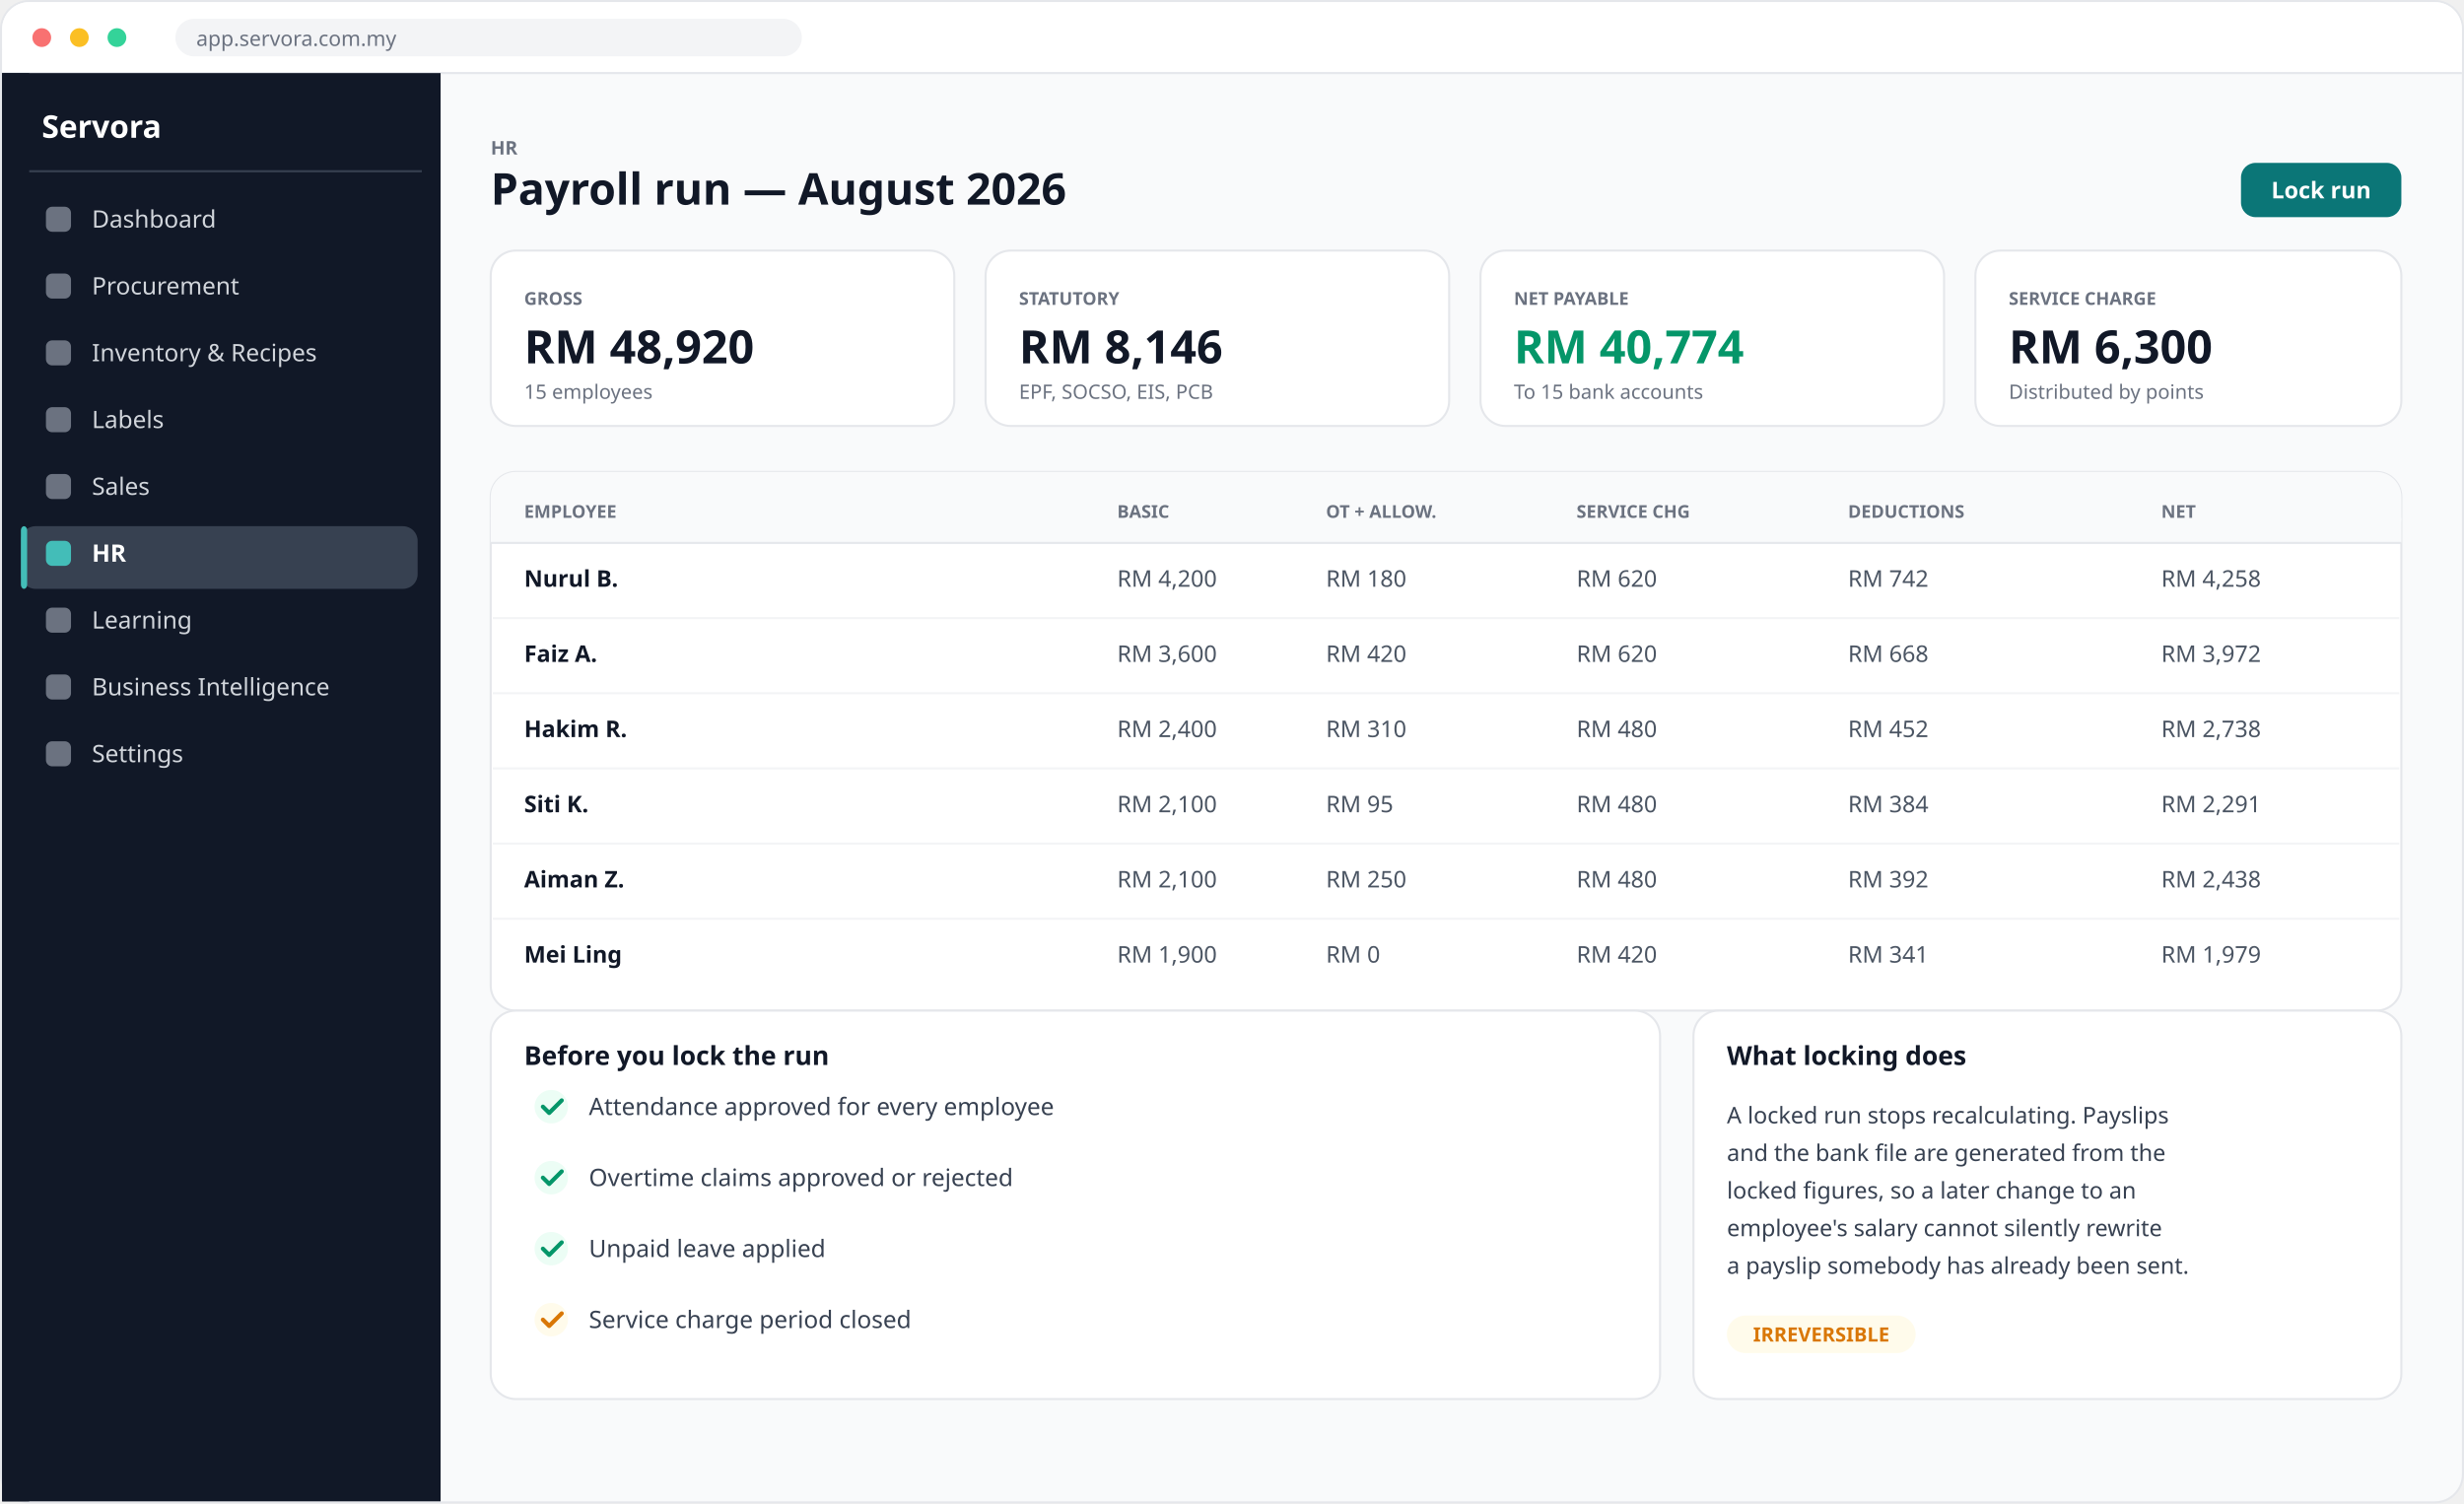
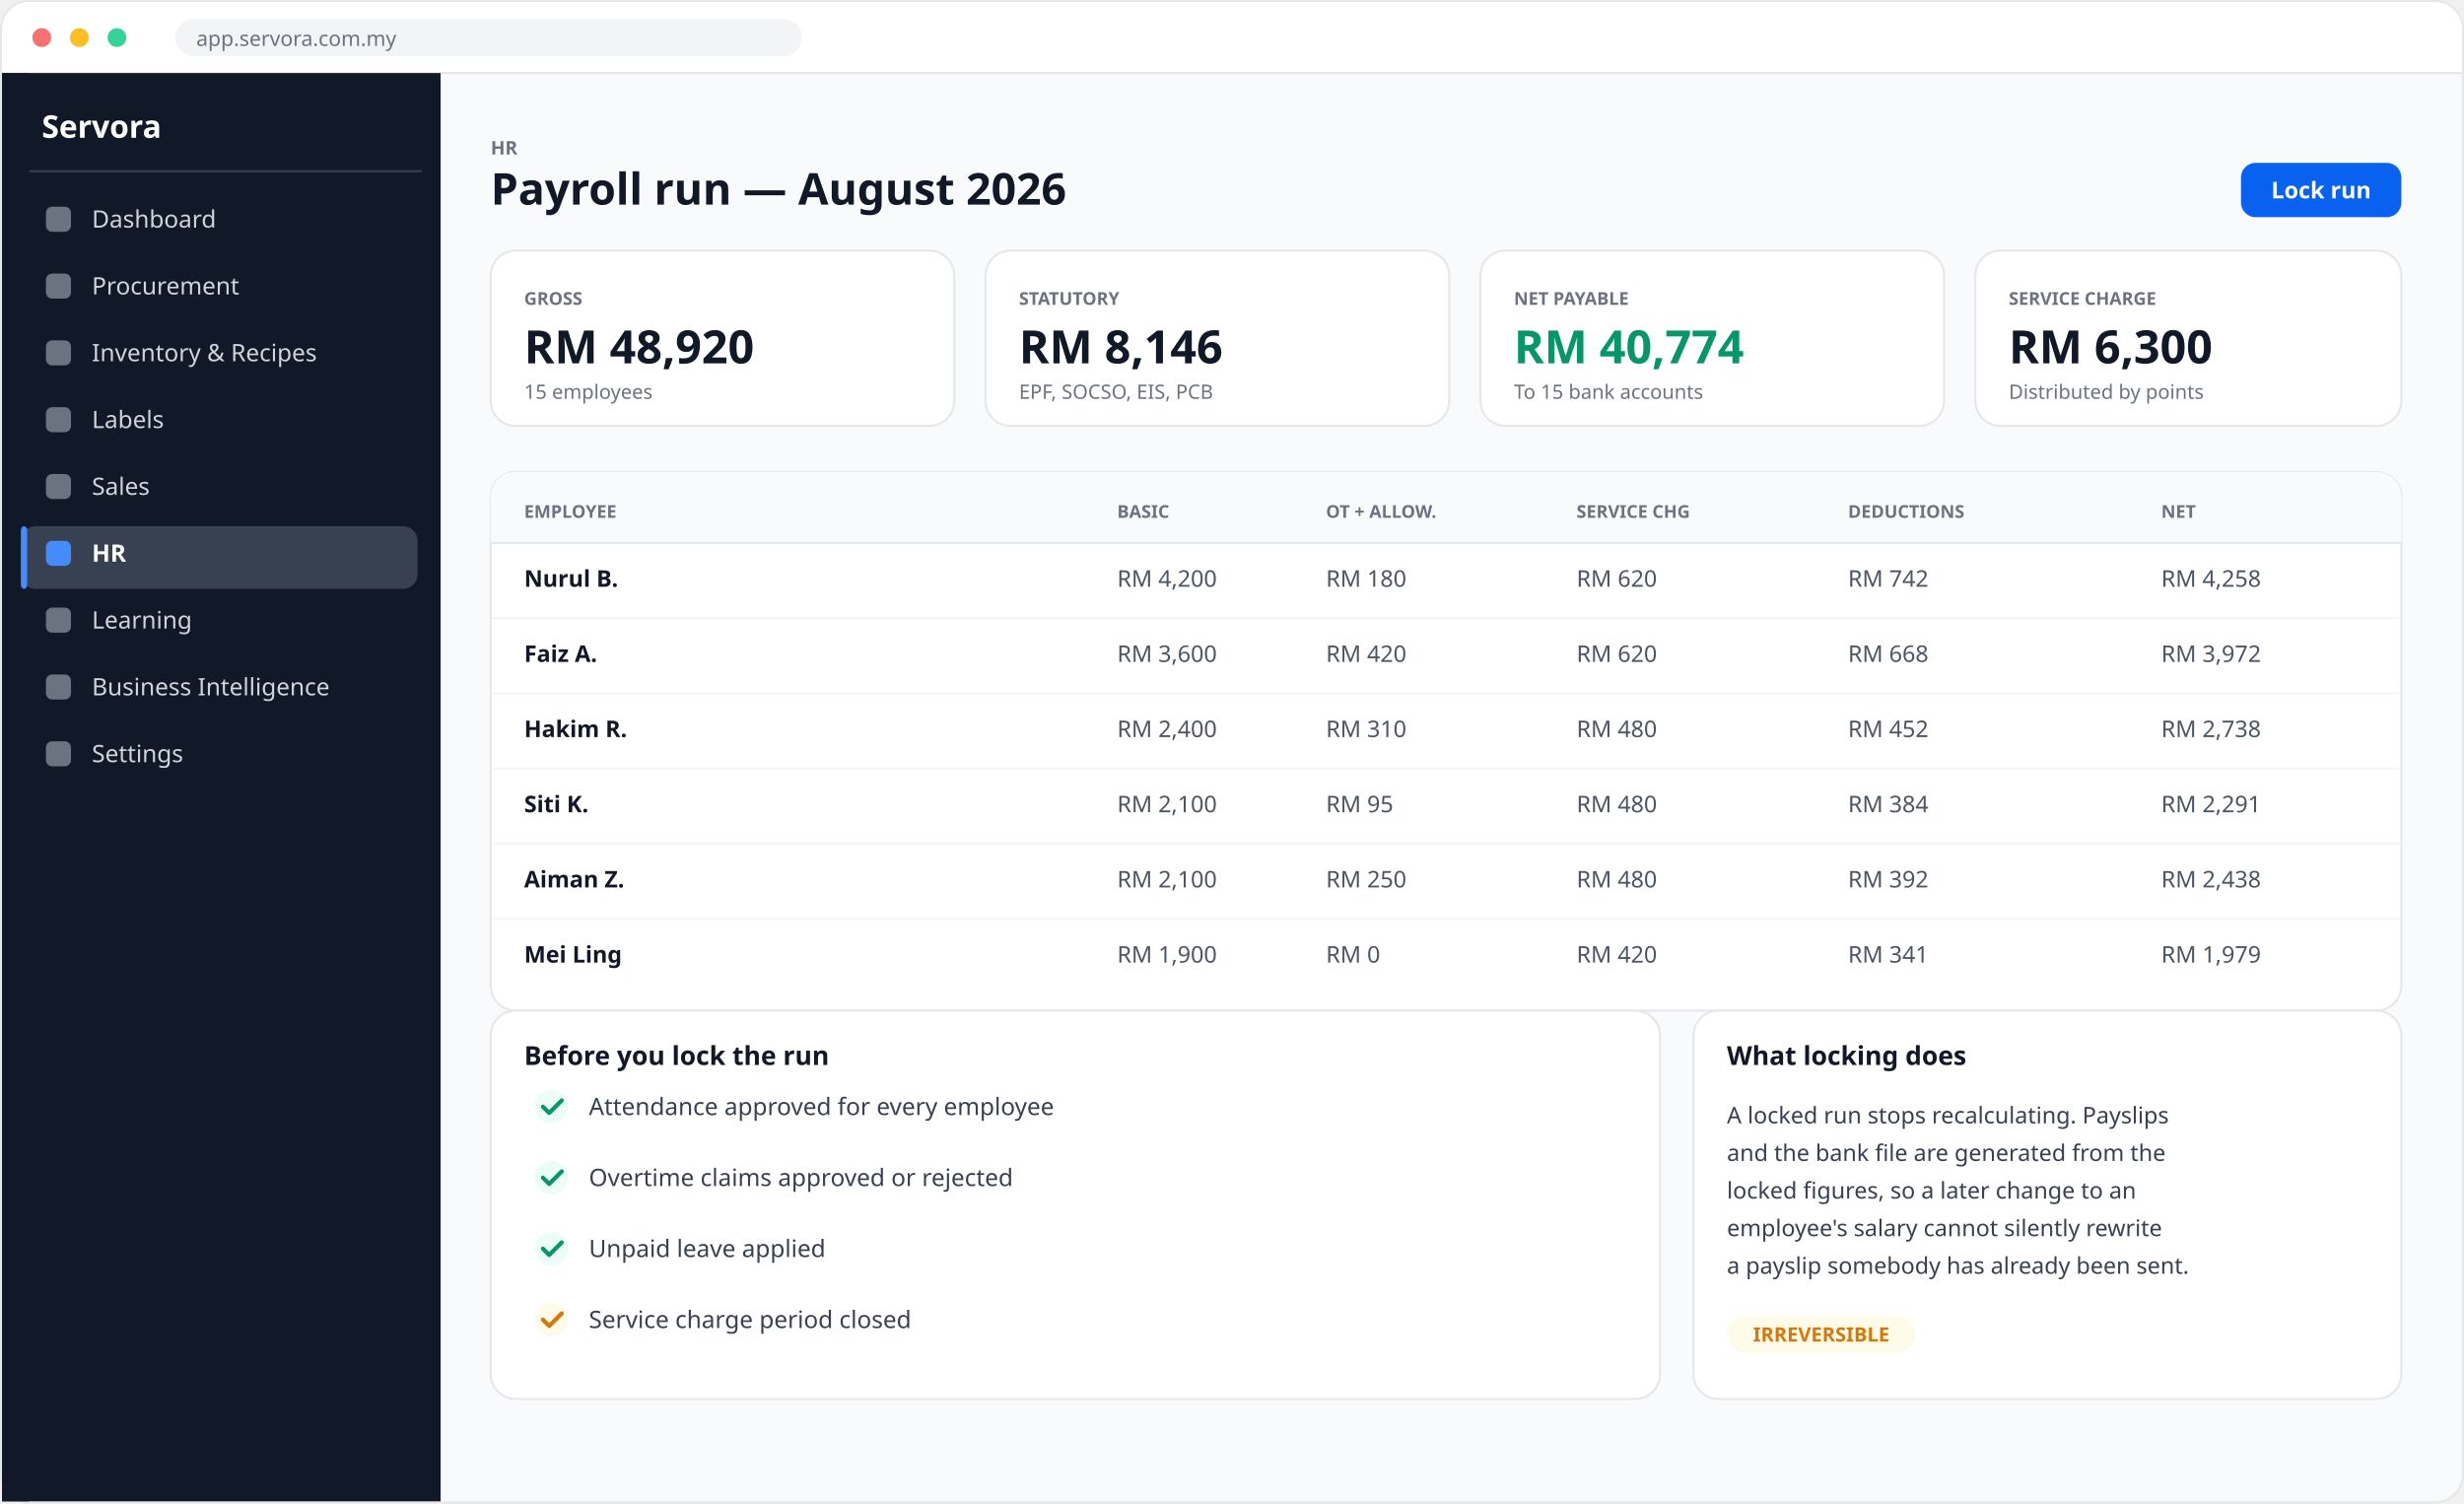
<svg xmlns="http://www.w3.org/2000/svg" viewBox="0 0 1180 720" width="1180" height="720" role="img">
  <rect x="0" y="0" width="1180" height="720" rx="14" fill="#e5e7eb" />
  <rect x="1" y="1" width="1178" height="718" rx="13" fill="#f9fafb" />
  <rect x="1" y="1" width="1178" height="34" rx="13" fill="#ffffff" />
  <rect x="1" y="24" width="1178" height="11" rx="0" fill="#ffffff" />
  <line x1="1" y1="35" x2="1179" y2="35" stroke="#e5e7eb" stroke-width="1" />
  <circle cx="20" cy="18" r="4.5" fill="#f87171" />
  <circle cx="38" cy="18" r="4.5" fill="#fbbf24" />
  <circle cx="56" cy="18" r="4.5" fill="#34d399" />
  <rect x="84" y="9" width="300" height="18" rx="9" fill="#f3f4f6" />
  <text x="94" y="22" font-family="Figtree, ui-sans-serif, system-ui, sans-serif" font-size="10" font-weight="400" fill="#6b7280" text-anchor="start">app.servora.com.my</text>
  <rect x="1" y="35" width="210" height="684" rx="0" fill="#111827" />
  <rect x="1" y="35" width="13" height="684" rx="0" fill="#111827" />
  <text x="20" y="66" font-family="Figtree, ui-sans-serif, system-ui, sans-serif" font-size="15" font-weight="700" fill="#ffffff" text-anchor="start">Servora</text>
  <line x1="14" y1="82" x2="202" y2="82" stroke="#374151" stroke-width="1" />
  <rect x="22" y="99" width="12" height="12" rx="3" fill="#6b7280" />
  <text x="44" y="109" font-family="Figtree, ui-sans-serif, system-ui, sans-serif" font-size="11.5" font-weight="400" fill="#d1d5db" text-anchor="start">Dashboard</text>
  <rect x="22" y="131" width="12" height="12" rx="3" fill="#6b7280" />
  <text x="44" y="141" font-family="Figtree, ui-sans-serif, system-ui, sans-serif" font-size="11.5" font-weight="400" fill="#d1d5db" text-anchor="start">Procurement</text>
  <rect x="22" y="163" width="12" height="12" rx="3" fill="#6b7280" />
  <text x="44" y="173" font-family="Figtree, ui-sans-serif, system-ui, sans-serif" font-size="11.5" font-weight="400" fill="#d1d5db" text-anchor="start">Inventory &amp; Recipes</text>
  <rect x="22" y="195" width="12" height="12" rx="3" fill="#6b7280" />
  <text x="44" y="205" font-family="Figtree, ui-sans-serif, system-ui, sans-serif" font-size="11.5" font-weight="400" fill="#d1d5db" text-anchor="start">Labels</text>
  <rect x="22" y="227" width="12" height="12" rx="3" fill="#6b7280" />
  <text x="44" y="237" font-family="Figtree, ui-sans-serif, system-ui, sans-serif" font-size="11.5" font-weight="400" fill="#d1d5db" text-anchor="start">Sales</text>
  <rect x="10" y="252" width="190" height="30" rx="7" fill="#374151" />
-   <rect x="10" y="252" width="3" height="30" rx="2" fill="#43bdb8" />
-   <rect x="22" y="259" width="12" height="12" rx="3" fill="#43bdb8" />
+   <rect x="10" y="252" width="3" height="30" rx="2" fill="#458bf9" />
+   <rect x="22" y="259" width="12" height="12" rx="3" fill="#458bf9" />
  <text x="44" y="269" font-family="Figtree, ui-sans-serif, system-ui, sans-serif" font-size="11.5" font-weight="600" fill="#ffffff" text-anchor="start">HR</text>
  <rect x="22" y="291" width="12" height="12" rx="3" fill="#6b7280" />
  <text x="44" y="301" font-family="Figtree, ui-sans-serif, system-ui, sans-serif" font-size="11.5" font-weight="400" fill="#d1d5db" text-anchor="start">Learning</text>
  <rect x="22" y="323" width="12" height="12" rx="3" fill="#6b7280" />
  <text x="44" y="333" font-family="Figtree, ui-sans-serif, system-ui, sans-serif" font-size="11.5" font-weight="400" fill="#d1d5db" text-anchor="start">Business Intelligence</text>
  <rect x="22" y="355" width="12" height="12" rx="3" fill="#6b7280" />
  <text x="44" y="365" font-family="Figtree, ui-sans-serif, system-ui, sans-serif" font-size="11.5" font-weight="400" fill="#d1d5db" text-anchor="start">Settings</text>
  <text x="235" y="74" font-family="Figtree, ui-sans-serif, system-ui, sans-serif" font-size="9" font-weight="700" fill="#6b7280" text-anchor="start">HR</text>
  <text x="235" y="98" font-family="Figtree, ui-sans-serif, system-ui, sans-serif" font-size="21" font-weight="700" fill="#111827" text-anchor="start">Payroll run — August 2026</text>
-   <rect x="1073.2" y="78" width="76.8" height="26" rx="7" fill="#0b7677" />
+   <rect x="1073.2" y="78" width="76.8" height="26" rx="7" fill="#0962ef" />
  <text x="1111.6" y="95" font-family="Figtree, ui-sans-serif, system-ui, sans-serif" font-size="11" font-weight="600" fill="#ffffff" text-anchor="middle">Lock run</text>
  <rect x="235" y="120" width="222" height="84" rx="12" fill="#ffffff" stroke="#e5e7eb" stroke-width="1" />
  <text x="251" y="146" font-family="Figtree, ui-sans-serif, system-ui, sans-serif" font-size="8.5" font-weight="700" fill="#6b7280" text-anchor="start">GROSS</text>
  <text x="251" y="174" font-family="Figtree, ui-sans-serif, system-ui, sans-serif" font-size="22" font-weight="700" fill="#111827" text-anchor="start">RM 48,920</text>
  <text x="251" y="191" font-family="Figtree, ui-sans-serif, system-ui, sans-serif" font-size="9.5" font-weight="400" fill="#6b7280" text-anchor="start">15 employees</text>
  <rect x="472" y="120" width="222" height="84" rx="12" fill="#ffffff" stroke="#e5e7eb" stroke-width="1" />
  <text x="488" y="146" font-family="Figtree, ui-sans-serif, system-ui, sans-serif" font-size="8.5" font-weight="700" fill="#6b7280" text-anchor="start">STATUTORY</text>
  <text x="488" y="174" font-family="Figtree, ui-sans-serif, system-ui, sans-serif" font-size="22" font-weight="700" fill="#111827" text-anchor="start">RM 8,146</text>
  <text x="488" y="191" font-family="Figtree, ui-sans-serif, system-ui, sans-serif" font-size="9.5" font-weight="400" fill="#6b7280" text-anchor="start">EPF, SOCSO, EIS, PCB</text>
  <rect x="709" y="120" width="222" height="84" rx="12" fill="#ffffff" stroke="#e5e7eb" stroke-width="1" />
  <text x="725" y="146" font-family="Figtree, ui-sans-serif, system-ui, sans-serif" font-size="8.5" font-weight="700" fill="#6b7280" text-anchor="start">NET PAYABLE</text>
  <text x="725" y="174" font-family="Figtree, ui-sans-serif, system-ui, sans-serif" font-size="22" font-weight="700" fill="#059669" text-anchor="start">RM 40,774</text>
  <text x="725" y="191" font-family="Figtree, ui-sans-serif, system-ui, sans-serif" font-size="9.5" font-weight="400" fill="#6b7280" text-anchor="start">To 15 bank accounts</text>
  <rect x="946" y="120" width="204" height="84" rx="12" fill="#ffffff" stroke="#e5e7eb" stroke-width="1" />
  <text x="962" y="146" font-family="Figtree, ui-sans-serif, system-ui, sans-serif" font-size="8.5" font-weight="700" fill="#6b7280" text-anchor="start">SERVICE CHARGE</text>
  <text x="962" y="174" font-family="Figtree, ui-sans-serif, system-ui, sans-serif" font-size="22" font-weight="700" fill="#111827" text-anchor="start">RM 6,300</text>
  <text x="962" y="191" font-family="Figtree, ui-sans-serif, system-ui, sans-serif" font-size="9.5" font-weight="400" fill="#6b7280" text-anchor="start">Distributed by points</text>
  <rect x="235" y="226" width="915" height="258" rx="12" fill="#ffffff" stroke="#e5e7eb" stroke-width="1" />
  <rect x="235" y="226" width="915" height="34" rx="12" fill="#f9fafb" />
  <rect x="235" y="248" width="915" height="12" rx="0" fill="#f9fafb" />
  <line x1="235" y1="260" x2="1150" y2="260" stroke="#e5e7eb" stroke-width="1" />
  <text x="251" y="248" font-family="Figtree, ui-sans-serif, system-ui, sans-serif" font-size="8.5" font-weight="700" fill="#6b7280" text-anchor="start">EMPLOYEE</text>
  <text x="535" y="248" font-family="Figtree, ui-sans-serif, system-ui, sans-serif" font-size="8.5" font-weight="700" fill="#6b7280" text-anchor="start">BASIC</text>
  <text x="635" y="248" font-family="Figtree, ui-sans-serif, system-ui, sans-serif" font-size="8.5" font-weight="700" fill="#6b7280" text-anchor="start">OT + ALLOW.</text>
  <text x="755" y="248" font-family="Figtree, ui-sans-serif, system-ui, sans-serif" font-size="8.5" font-weight="700" fill="#6b7280" text-anchor="start">SERVICE CHG</text>
  <text x="885" y="248" font-family="Figtree, ui-sans-serif, system-ui, sans-serif" font-size="8.5" font-weight="700" fill="#6b7280" text-anchor="start">DEDUCTIONS</text>
  <text x="1035" y="248" font-family="Figtree, ui-sans-serif, system-ui, sans-serif" font-size="8.5" font-weight="700" fill="#6b7280" text-anchor="start">NET</text>
  <text x="251" y="281" font-family="Figtree, ui-sans-serif, system-ui, sans-serif" font-size="11" font-weight="600" fill="#111827" text-anchor="start">Nurul B.</text>
  <text x="535" y="281" font-family="Figtree, ui-sans-serif, system-ui, sans-serif" font-size="11" font-weight="400" fill="#4b5563" text-anchor="start">RM 4,200</text>
  <text x="635" y="281" font-family="Figtree, ui-sans-serif, system-ui, sans-serif" font-size="11" font-weight="400" fill="#4b5563" text-anchor="start">RM 180</text>
  <text x="755" y="281" font-family="Figtree, ui-sans-serif, system-ui, sans-serif" font-size="11" font-weight="400" fill="#4b5563" text-anchor="start">RM 620</text>
  <text x="885" y="281" font-family="Figtree, ui-sans-serif, system-ui, sans-serif" font-size="11" font-weight="400" fill="#4b5563" text-anchor="start">RM 742</text>
  <text x="1035" y="281" font-family="Figtree, ui-sans-serif, system-ui, sans-serif" font-size="11" font-weight="400" fill="#4b5563" text-anchor="start">RM 4,258</text>
  <line x1="236" y1="296" x2="1149" y2="296" stroke="#f3f4f6" stroke-width="1" />
  <text x="251" y="317" font-family="Figtree, ui-sans-serif, system-ui, sans-serif" font-size="11" font-weight="600" fill="#111827" text-anchor="start">Faiz A.</text>
  <text x="535" y="317" font-family="Figtree, ui-sans-serif, system-ui, sans-serif" font-size="11" font-weight="400" fill="#4b5563" text-anchor="start">RM 3,600</text>
  <text x="635" y="317" font-family="Figtree, ui-sans-serif, system-ui, sans-serif" font-size="11" font-weight="400" fill="#4b5563" text-anchor="start">RM 420</text>
  <text x="755" y="317" font-family="Figtree, ui-sans-serif, system-ui, sans-serif" font-size="11" font-weight="400" fill="#4b5563" text-anchor="start">RM 620</text>
  <text x="885" y="317" font-family="Figtree, ui-sans-serif, system-ui, sans-serif" font-size="11" font-weight="400" fill="#4b5563" text-anchor="start">RM 668</text>
  <text x="1035" y="317" font-family="Figtree, ui-sans-serif, system-ui, sans-serif" font-size="11" font-weight="400" fill="#4b5563" text-anchor="start">RM 3,972</text>
  <line x1="236" y1="332" x2="1149" y2="332" stroke="#f3f4f6" stroke-width="1" />
  <text x="251" y="353" font-family="Figtree, ui-sans-serif, system-ui, sans-serif" font-size="11" font-weight="600" fill="#111827" text-anchor="start">Hakim R.</text>
  <text x="535" y="353" font-family="Figtree, ui-sans-serif, system-ui, sans-serif" font-size="11" font-weight="400" fill="#4b5563" text-anchor="start">RM 2,400</text>
  <text x="635" y="353" font-family="Figtree, ui-sans-serif, system-ui, sans-serif" font-size="11" font-weight="400" fill="#4b5563" text-anchor="start">RM 310</text>
  <text x="755" y="353" font-family="Figtree, ui-sans-serif, system-ui, sans-serif" font-size="11" font-weight="400" fill="#4b5563" text-anchor="start">RM 480</text>
  <text x="885" y="353" font-family="Figtree, ui-sans-serif, system-ui, sans-serif" font-size="11" font-weight="400" fill="#4b5563" text-anchor="start">RM 452</text>
  <text x="1035" y="353" font-family="Figtree, ui-sans-serif, system-ui, sans-serif" font-size="11" font-weight="400" fill="#4b5563" text-anchor="start">RM 2,738</text>
  <line x1="236" y1="368" x2="1149" y2="368" stroke="#f3f4f6" stroke-width="1" />
  <text x="251" y="389" font-family="Figtree, ui-sans-serif, system-ui, sans-serif" font-size="11" font-weight="600" fill="#111827" text-anchor="start">Siti K.</text>
  <text x="535" y="389" font-family="Figtree, ui-sans-serif, system-ui, sans-serif" font-size="11" font-weight="400" fill="#4b5563" text-anchor="start">RM 2,100</text>
  <text x="635" y="389" font-family="Figtree, ui-sans-serif, system-ui, sans-serif" font-size="11" font-weight="400" fill="#4b5563" text-anchor="start">RM 95</text>
  <text x="755" y="389" font-family="Figtree, ui-sans-serif, system-ui, sans-serif" font-size="11" font-weight="400" fill="#4b5563" text-anchor="start">RM 480</text>
  <text x="885" y="389" font-family="Figtree, ui-sans-serif, system-ui, sans-serif" font-size="11" font-weight="400" fill="#4b5563" text-anchor="start">RM 384</text>
  <text x="1035" y="389" font-family="Figtree, ui-sans-serif, system-ui, sans-serif" font-size="11" font-weight="400" fill="#4b5563" text-anchor="start">RM 2,291</text>
  <line x1="236" y1="404" x2="1149" y2="404" stroke="#f3f4f6" stroke-width="1" />
  <text x="251" y="425" font-family="Figtree, ui-sans-serif, system-ui, sans-serif" font-size="11" font-weight="600" fill="#111827" text-anchor="start">Aiman Z.</text>
  <text x="535" y="425" font-family="Figtree, ui-sans-serif, system-ui, sans-serif" font-size="11" font-weight="400" fill="#4b5563" text-anchor="start">RM 2,100</text>
  <text x="635" y="425" font-family="Figtree, ui-sans-serif, system-ui, sans-serif" font-size="11" font-weight="400" fill="#4b5563" text-anchor="start">RM 250</text>
  <text x="755" y="425" font-family="Figtree, ui-sans-serif, system-ui, sans-serif" font-size="11" font-weight="400" fill="#4b5563" text-anchor="start">RM 480</text>
  <text x="885" y="425" font-family="Figtree, ui-sans-serif, system-ui, sans-serif" font-size="11" font-weight="400" fill="#4b5563" text-anchor="start">RM 392</text>
  <text x="1035" y="425" font-family="Figtree, ui-sans-serif, system-ui, sans-serif" font-size="11" font-weight="400" fill="#4b5563" text-anchor="start">RM 2,438</text>
  <line x1="236" y1="440" x2="1149" y2="440" stroke="#f3f4f6" stroke-width="1" />
  <text x="251" y="461" font-family="Figtree, ui-sans-serif, system-ui, sans-serif" font-size="11" font-weight="600" fill="#111827" text-anchor="start">Mei Ling</text>
  <text x="535" y="461" font-family="Figtree, ui-sans-serif, system-ui, sans-serif" font-size="11" font-weight="400" fill="#4b5563" text-anchor="start">RM 1,900</text>
  <text x="635" y="461" font-family="Figtree, ui-sans-serif, system-ui, sans-serif" font-size="11" font-weight="400" fill="#4b5563" text-anchor="start">RM 0</text>
  <text x="755" y="461" font-family="Figtree, ui-sans-serif, system-ui, sans-serif" font-size="11" font-weight="400" fill="#4b5563" text-anchor="start">RM 420</text>
  <text x="885" y="461" font-family="Figtree, ui-sans-serif, system-ui, sans-serif" font-size="11" font-weight="400" fill="#4b5563" text-anchor="start">RM 341</text>
  <text x="1035" y="461" font-family="Figtree, ui-sans-serif, system-ui, sans-serif" font-size="11" font-weight="400" fill="#4b5563" text-anchor="start">RM 1,979</text>
  <rect x="235" y="484" width="560" height="186" rx="12" fill="#ffffff" stroke="#e5e7eb" stroke-width="1" />
  <text x="251" y="510" font-family="Figtree, ui-sans-serif, system-ui, sans-serif" font-size="12.5" font-weight="700" fill="#111827" text-anchor="start">Before you lock the run</text>
  <circle cx="264" cy="530" r="8" fill="#ecfdf5" />
  <path d="M260 530 l3 3 l6 -6" stroke="#059669" stroke-width="2" fill="none" stroke-linecap="round" stroke-linejoin="round" />
  <text x="282" y="534" font-family="Figtree, ui-sans-serif, system-ui, sans-serif" font-size="11.5" font-weight="400" fill="#374151" text-anchor="start">Attendance approved for every employee</text>
  <circle cx="264" cy="564" r="8" fill="#ecfdf5" />
  <path d="M260 564 l3 3 l6 -6" stroke="#059669" stroke-width="2" fill="none" stroke-linecap="round" stroke-linejoin="round" />
  <text x="282" y="568" font-family="Figtree, ui-sans-serif, system-ui, sans-serif" font-size="11.5" font-weight="400" fill="#374151" text-anchor="start">Overtime claims approved or rejected</text>
  <circle cx="264" cy="598" r="8" fill="#ecfdf5" />
  <path d="M260 598 l3 3 l6 -6" stroke="#059669" stroke-width="2" fill="none" stroke-linecap="round" stroke-linejoin="round" />
  <text x="282" y="602" font-family="Figtree, ui-sans-serif, system-ui, sans-serif" font-size="11.5" font-weight="400" fill="#374151" text-anchor="start">Unpaid leave applied</text>
  <circle cx="264" cy="632" r="8" fill="#fffbeb" />
  <path d="M260 632 l3 3 l6 -6" stroke="#d97706" stroke-width="2" fill="none" stroke-linecap="round" stroke-linejoin="round" />
  <text x="282" y="636" font-family="Figtree, ui-sans-serif, system-ui, sans-serif" font-size="11.5" font-weight="400" fill="#374151" text-anchor="start">Service charge period closed</text>
  <rect x="811" y="484" width="339" height="186" rx="12" fill="#ffffff" stroke="#e5e7eb" stroke-width="1" />
  <text x="827" y="510" font-family="Figtree, ui-sans-serif, system-ui, sans-serif" font-size="12.5" font-weight="700" fill="#111827" text-anchor="start">What locking does</text>
  <text x="827" y="538" font-family="Figtree, ui-sans-serif, system-ui, sans-serif" font-size="11" font-weight="400" fill="#374151" text-anchor="start">A locked run stops recalculating. Payslips</text>
  <text x="827" y="556" font-family="Figtree, ui-sans-serif, system-ui, sans-serif" font-size="11" font-weight="400" fill="#374151" text-anchor="start">and the bank file are generated from the</text>
  <text x="827" y="574" font-family="Figtree, ui-sans-serif, system-ui, sans-serif" font-size="11" font-weight="400" fill="#374151" text-anchor="start">locked figures, so a later change to an</text>
  <text x="827" y="592" font-family="Figtree, ui-sans-serif, system-ui, sans-serif" font-size="11" font-weight="400" fill="#374151" text-anchor="start">employee's salary cannot silently rewrite</text>
  <text x="827" y="610" font-family="Figtree, ui-sans-serif, system-ui, sans-serif" font-size="11" font-weight="400" fill="#374151" text-anchor="start">a payslip somebody has already been sent.</text>
  <rect x="827" y="630" width="90.4" height="18" rx="9" fill="#fffbeb" />
  <text x="872.2" y="642.5" font-family="Figtree, ui-sans-serif, system-ui, sans-serif" font-size="9.5" font-weight="600" fill="#d97706" text-anchor="middle">IRREVERSIBLE</text>
</svg>
